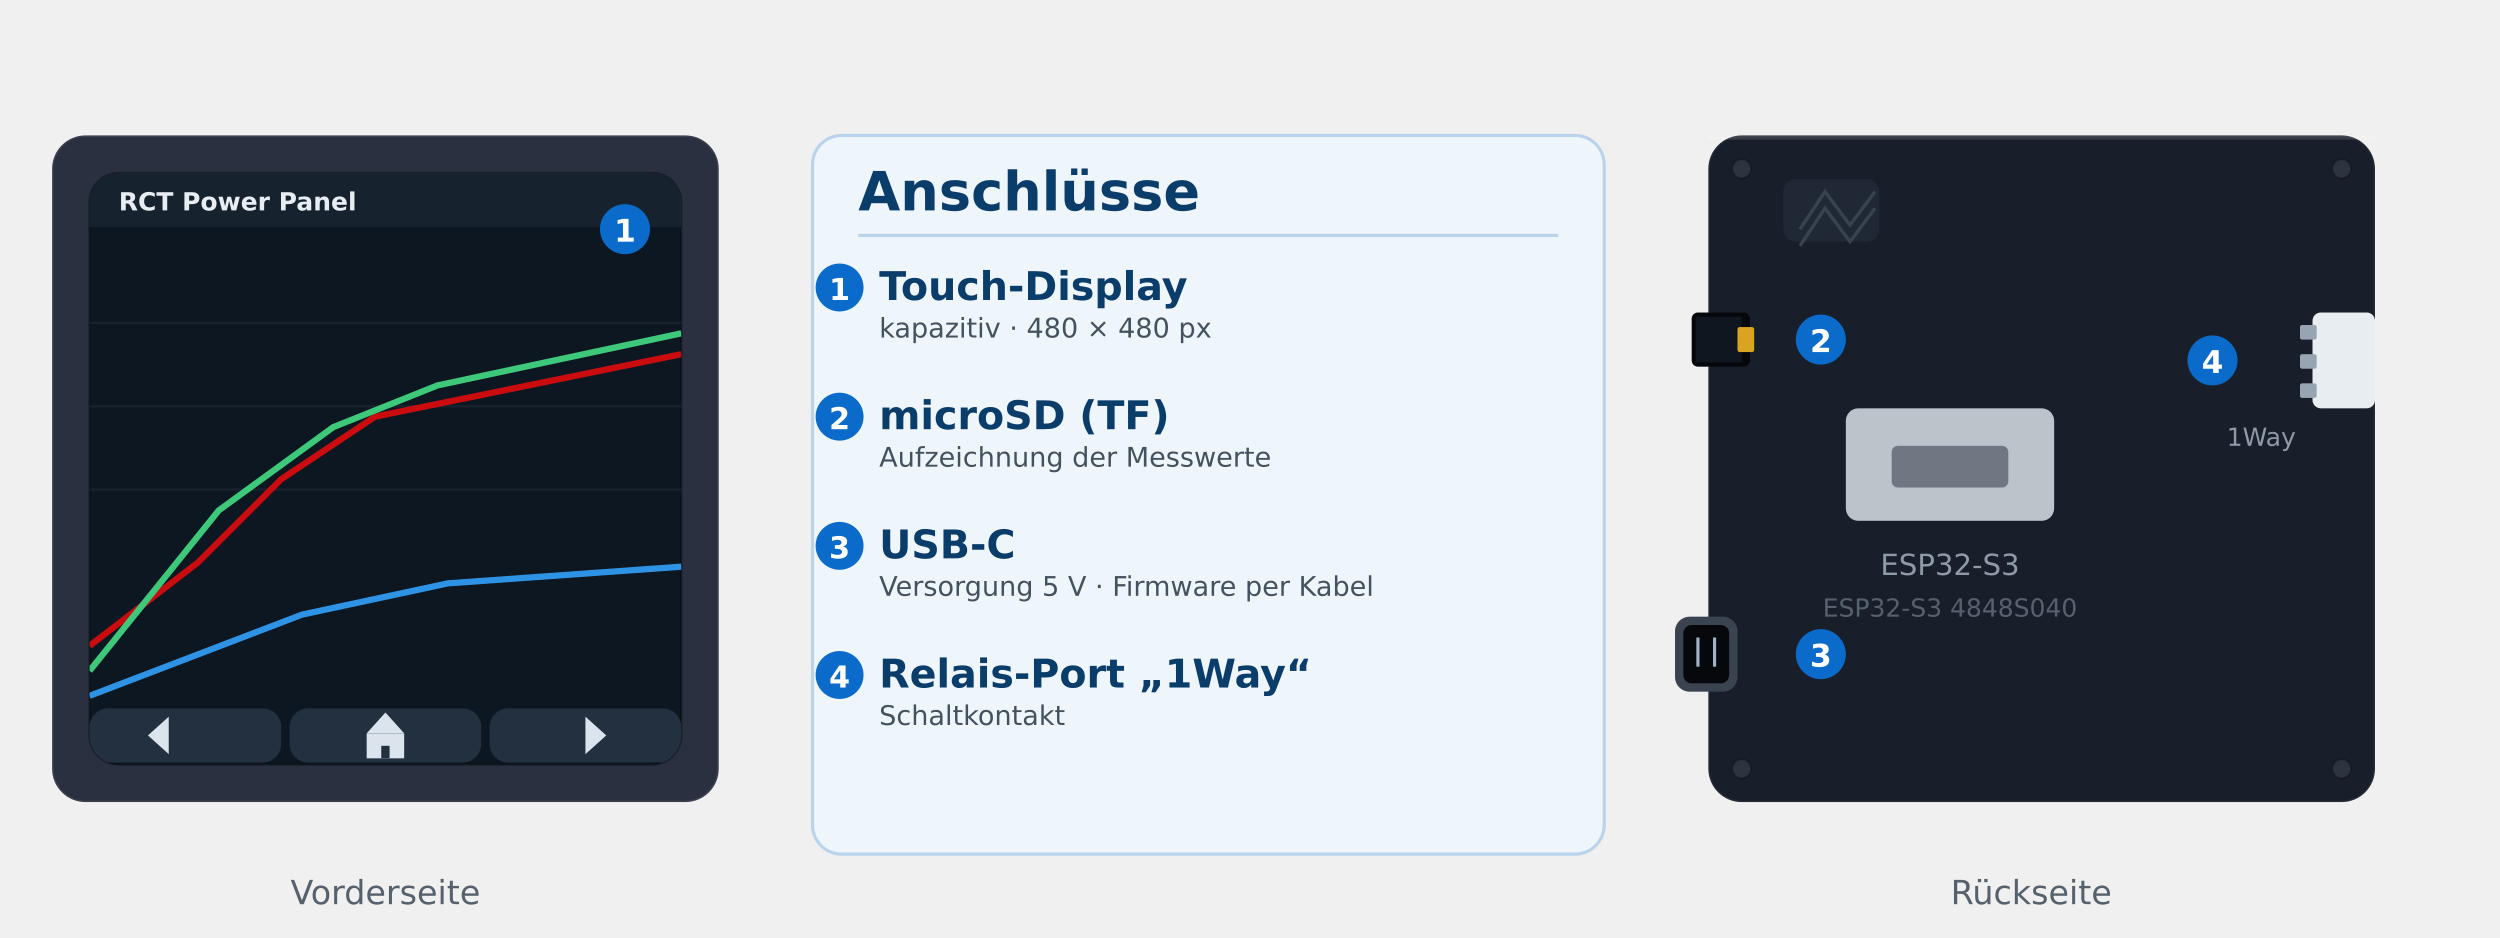
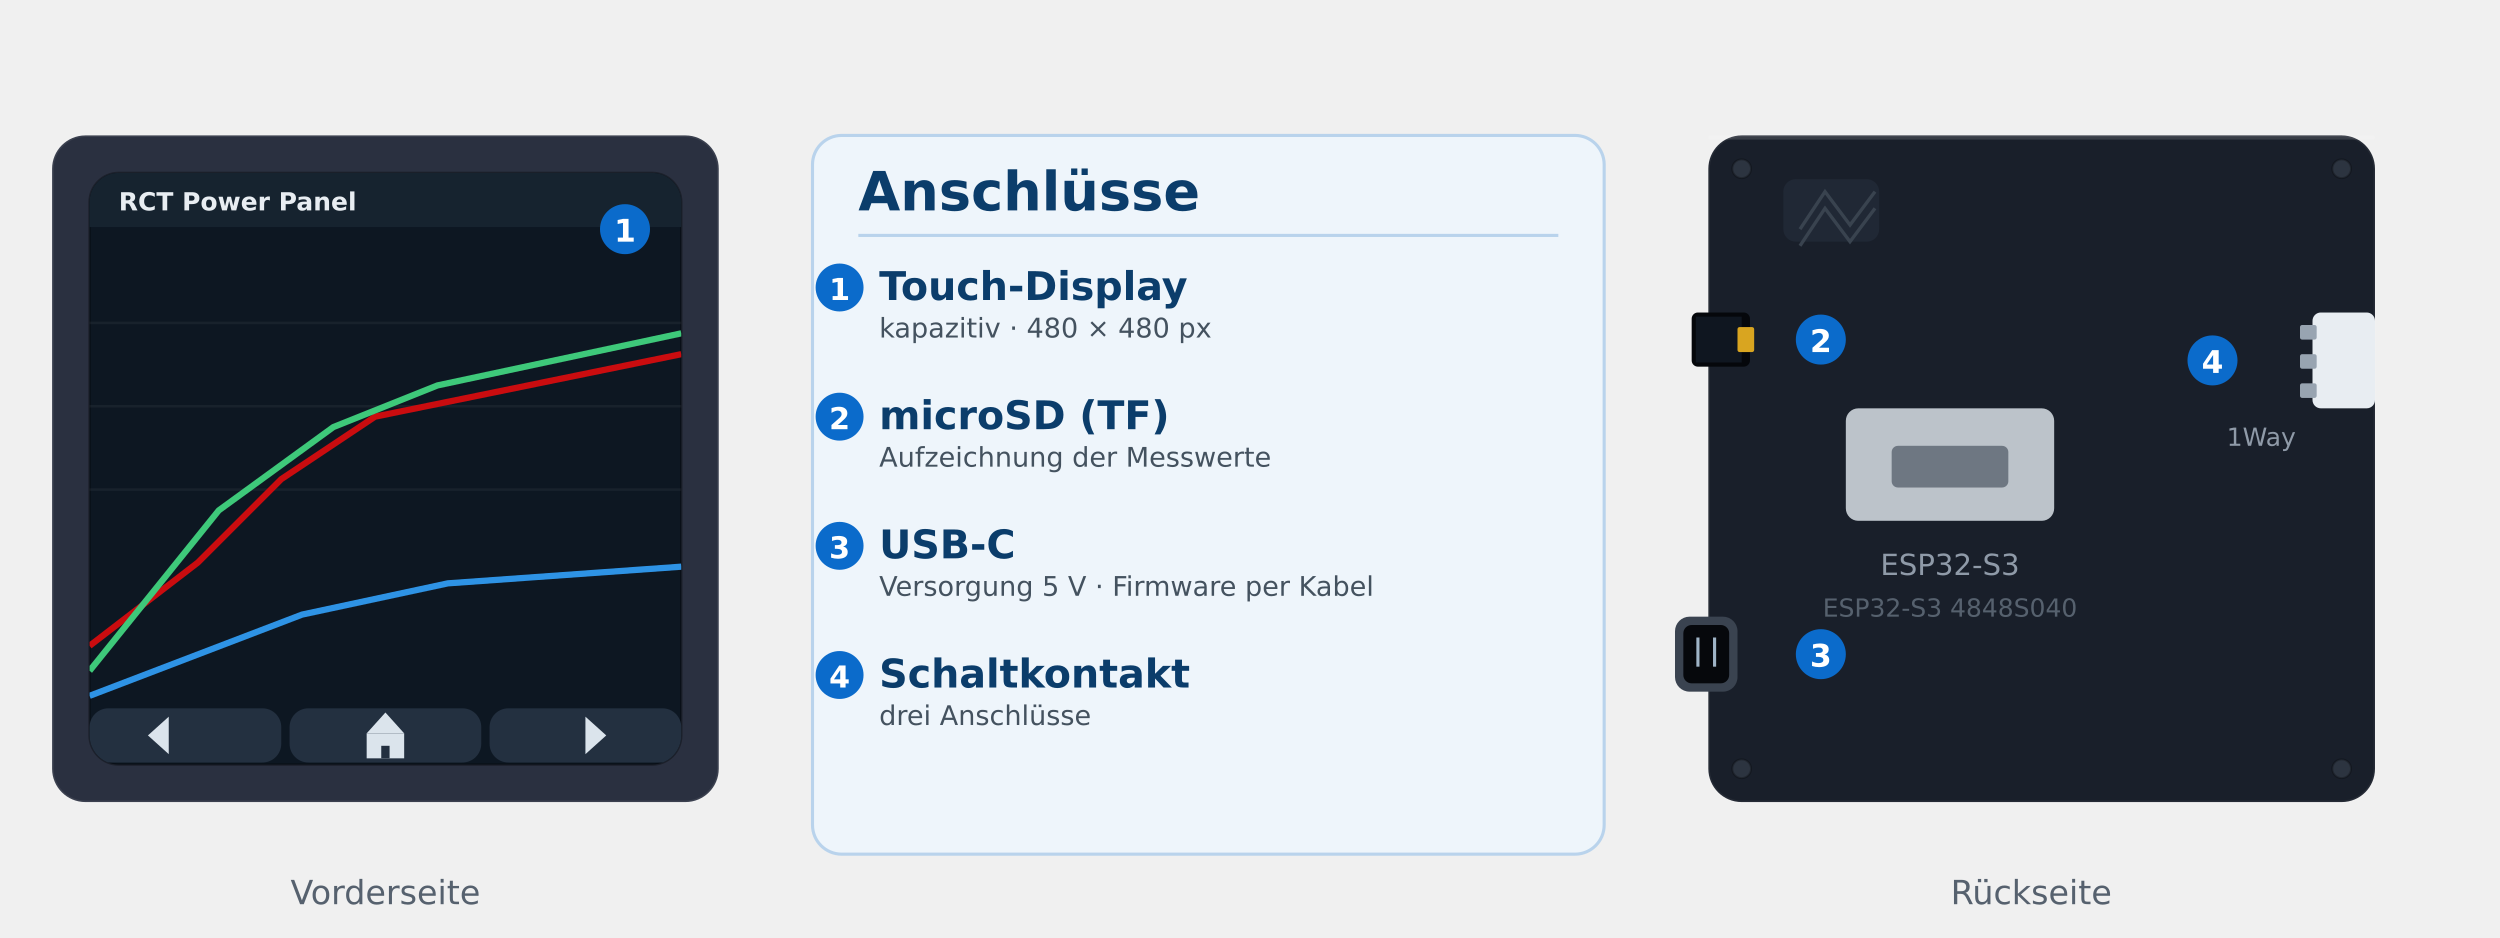
<svg xmlns="http://www.w3.org/2000/svg" width="1200" height="450" viewBox="0 0 1200 450" font-family="DejaVu Sans, sans-serif">
  <defs>
    <clipPath id="scr">
      <rect x="43" y="83" width="284" height="284" rx="14" />
    </clipPath>
  </defs>
  <rect x="25" y="65" width="320" height="320" rx="16" fill="#2a3040" stroke="#ffffff14" stroke-width="1.5" />
  <rect x="43" y="83" width="284" height="284" rx="14" fill="#0d1722" stroke="#00000055" stroke-width="1.2" />
  <g clip-path="url(#scr)">
    <rect x="43" y="83" width="284" height="26" fill="#16232f" />
    <text x="57" y="101" fill="#e8edf2" font-size="12" font-weight="600">RCT Power Panel</text>
    <g stroke="#ffffff0c" stroke-width="1.2">
      <line x1="43" y1="155" x2="327" y2="155" />
      <line x1="43" y1="195" x2="327" y2="195" />
      <line x1="43" y1="235" x2="327" y2="235" />
    </g>
    <polyline points="43,310 95,270 135,230 180,200 327,170" fill="none" stroke="#ca0c0f" stroke-width="3" stroke-linejoin="round" />
    <polyline points="43,322 105,245 160,205 210,185 327,160" fill="none" stroke="#3ec97a" stroke-width="3" stroke-linejoin="round" />
    <polyline points="43,334 145,295 215,280 327,272" fill="none" stroke="#2e93e5" stroke-width="3" stroke-linejoin="round" />
    <rect x="43" y="340" width="92" height="26" rx="9" fill="#233040" />
    <path d="M71,353 L81,344 L81,362 Z" fill="#dbe4ec" />
    <rect x="139" y="340" width="92" height="26" rx="9" fill="#233040" />
    <path d="M176,352 L194,352 L185,342 Z" fill="#dbe4ec" />
    <rect x="176" y="352" width="18" height="12" fill="#dbe4ec" />
    <rect x="183" y="358" width="4" height="6" fill="#233040" />
    <rect x="235" y="340" width="92" height="26" rx="9" fill="#233040" />
    <path d="M291,353 L281,344 L281,362 Z" fill="#dbe4ec" />
  </g>
  <circle cx="300" cy="110" r="12" fill="#0b6bcb" />
  <text x="300" y="116" fill="#ffffff" font-size="15" font-weight="700" text-anchor="middle">1</text>
  <text x="185" y="434" fill="#56616e" font-size="16" text-anchor="middle">Vorderseite</text>
  <rect x="390" y="65" width="380" height="345" rx="14" fill="#eef5fb" stroke="#b9d3ec" stroke-width="1.5" />
  <text x="412" y="101" fill="#0b3d6b" font-size="26" font-weight="700">Anschlüsse</text>
  <line x1="412" y1="113" x2="748" y2="113" stroke="#b9d3ec" stroke-width="1.5" />
  <circle cx="403" cy="138" r="11.5" fill="#0b6bcb" />
  <text x="403" y="144" fill="#ffffff" font-size="14.5" font-weight="700" text-anchor="middle">1</text>
  <text x="422" y="144" fill="#0b3d6b" font-size="19" font-weight="600">Touch-Display</text>
  <text x="422" y="162" fill="#44525f" font-size="13">kapazitiv · 480 × 480 px</text>
  <circle cx="403" cy="200" r="11.5" fill="#0b6bcb" />
  <text x="403" y="206" fill="#ffffff" font-size="14.5" font-weight="700" text-anchor="middle">2</text>
  <text x="422" y="206" fill="#0b3d6b" font-size="19" font-weight="600">microSD (TF)</text>
  <text x="422" y="224" fill="#44525f" font-size="13">Aufzeichnung der Messwerte</text>
  <circle cx="403" cy="262" r="11.5" fill="#0b6bcb" />
  <text x="403" y="268" fill="#ffffff" font-size="14.5" font-weight="700" text-anchor="middle">3</text>
  <text x="422" y="268" fill="#0b3d6b" font-size="19" font-weight="600">USB-C</text>
  <text x="422" y="286" fill="#44525f" font-size="13">Versorgung 5 V · Firmware per Kabel</text>
  <circle cx="403" cy="324" r="11.5" fill="#0b6bcb" />
  <text x="403" y="330" fill="#ffffff" font-size="14.5" font-weight="700" text-anchor="middle">4</text>
-   <text x="422" y="330" fill="#0b3d6b" font-size="19" font-weight="600">Relais-Port „1Way“</text>
-   <text x="422" y="348" fill="#44525f" font-size="13">Schaltkontakt</text>
+   <text x="422" y="330" fill="#0b3d6b" font-size="19" font-weight="600">Schaltkontakt</text>
+   <text x="422" y="348" fill="#44525f" font-size="13">drei Anschlüsse</text>
  <rect x="820" y="65" width="320" height="320" rx="16" fill="#191f2a" stroke="#ffffff0d" stroke-width="1.5" />
  <line x1="821" y1="66" x2="1139" y2="66" stroke="#ffffff22" stroke-width="2" stroke-linecap="round" />
  <circle cx="836" cy="81" r="4.5" fill="#2c3440" stroke="#00000040" />
  <circle cx="1124" cy="81" r="4.5" fill="#2c3440" stroke="#00000040" />
  <circle cx="836" cy="369" r="4.5" fill="#2c3440" stroke="#00000040" />
  <circle cx="1124" cy="369" r="4.5" fill="#2c3440" stroke="#00000040" />
  <rect x="856" y="86" width="46" height="30" rx="6" fill="#202835" />
  <path d="M864,110 L876,92 L888,108 L900,92" fill="none" stroke="#39434f" stroke-width="1.6" />
  <path d="M864,118 L876,100 L888,116 L900,100" fill="none" stroke="#39434f" stroke-width="1.6" />
  <rect x="812" y="150" width="28" height="26" rx="3" fill="#05070b" />
  <rect x="814" y="152" width="22" height="22" fill="#0f1620" />
  <rect x="834" y="157" width="8" height="12" rx="1" fill="#d9a520" />
  <circle cx="874" cy="163" r="12" fill="#0b6bcb" />
  <text x="874" y="169" fill="#ffffff" font-size="15" font-weight="700" text-anchor="middle">2</text>
  <rect x="804" y="296" width="30" height="36" rx="7" fill="#3a4350" />
  <rect x="808" y="300" width="22" height="28" rx="4" fill="#06080c" />
  <line x1="815" y1="306" x2="815" y2="320" stroke="#9fb4c7" stroke-width="1.5" />
  <line x1="823" y1="306" x2="823" y2="320" stroke="#9fb4c7" stroke-width="1.5" />
  <circle cx="874" cy="314" r="12" fill="#0b6bcb" />
  <text x="874" y="320" fill="#ffffff" font-size="15" font-weight="700" text-anchor="middle">3</text>
  <rect x="1110" y="150" width="30" height="46" rx="4" fill="#e8edf2" />
  <g fill="#98a4b1">
    <rect x="1104" y="156" width="8" height="7" rx="1" />
    <rect x="1104" y="170" width="8" height="7" rx="1" />
    <rect x="1104" y="184" width="8" height="7" rx="1" />
  </g>
  <text x="1102" y="214" fill="#8f9aa8" font-size="12" text-anchor="end">1Way</text>
  <circle cx="1062" cy="173" r="12" fill="#0b6bcb" />
  <text x="1062" y="179" fill="#ffffff" font-size="15" font-weight="700" text-anchor="middle">4</text>
  <rect x="886" y="196" width="100" height="54" rx="6" fill="#bcc3ca" />
  <rect x="908" y="214" width="56" height="20" rx="3" fill="#6e7782" />
  <text x="936" y="276" fill="#8f9aa8" font-size="14" text-anchor="middle">ESP32-S3</text>
  <text x="936" y="296" fill="#56616e" font-size="12" text-anchor="middle">ESP32-S3 4848S040</text>
  <text x="975" y="434" fill="#56616e" font-size="16" text-anchor="middle">Rückseite</text>
</svg>
